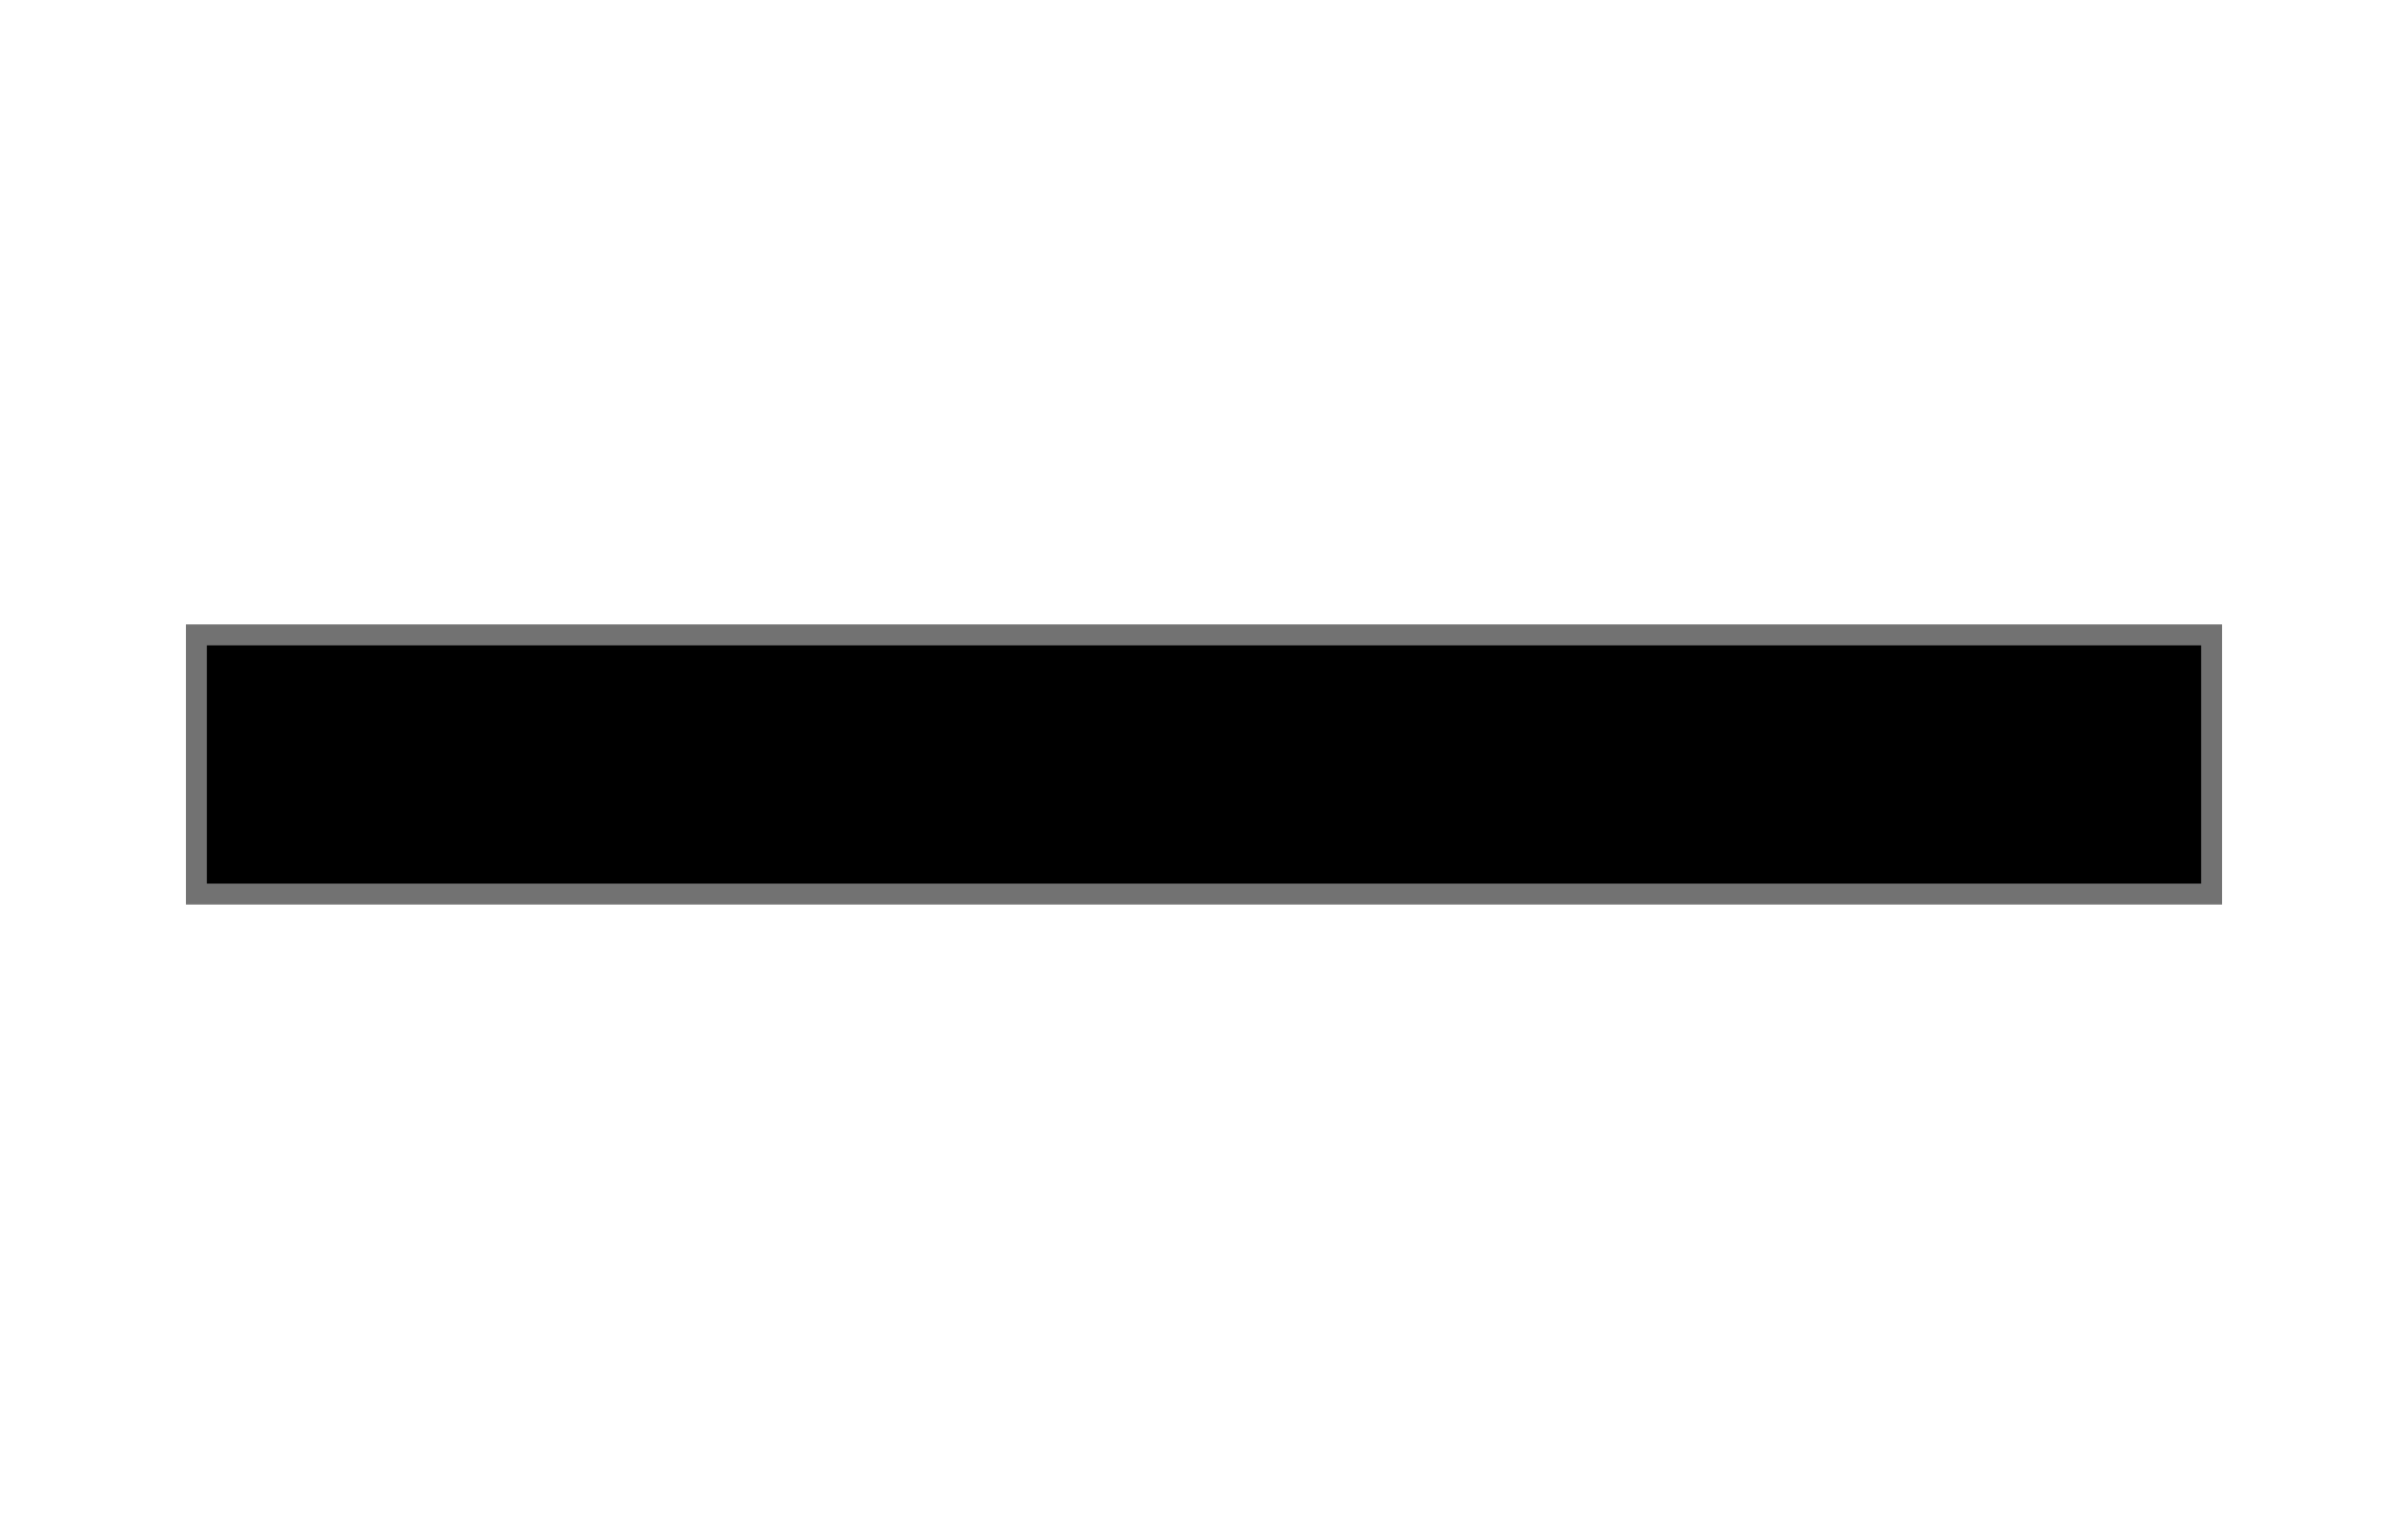
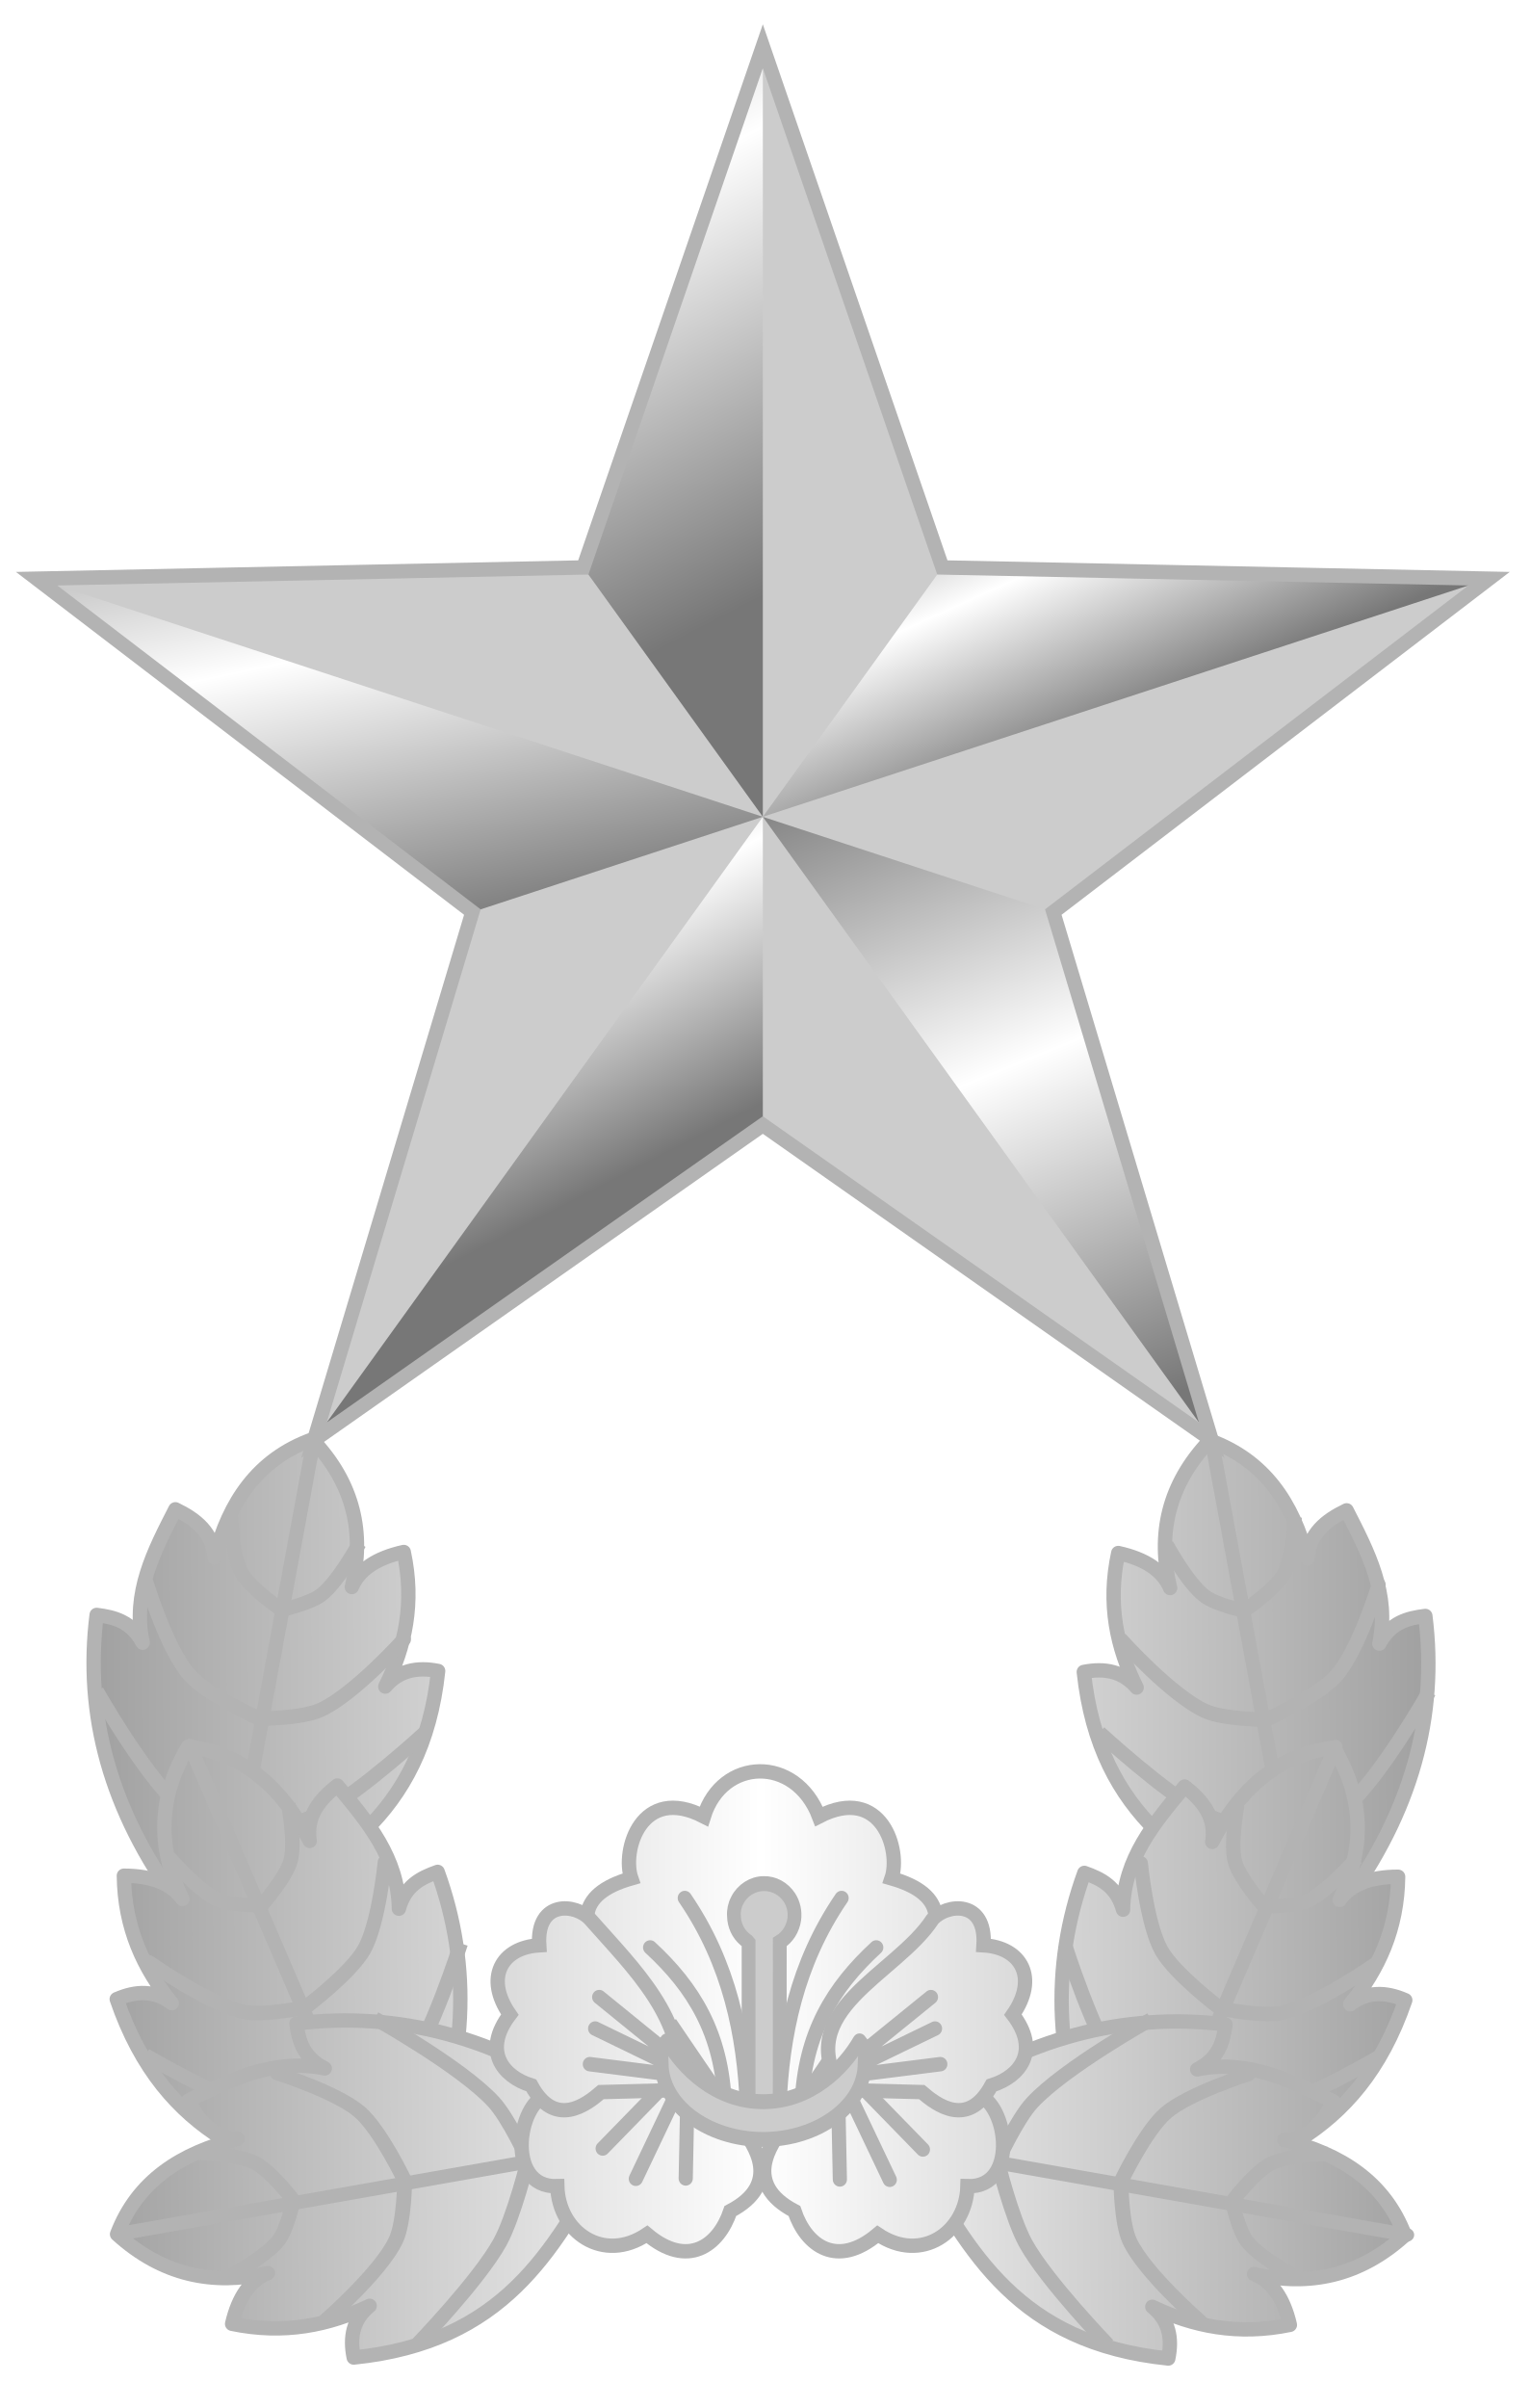
- <svg xmlns="http://www.w3.org/2000/svg" xml:space="preserve" x="0px" y="0px" style="enable-background:new 0 0 230 146" viewBox="0 0 230 146">
-   <path d="M18.759 60.626h192.482v24.748H18.759z" style="stroke:#727272;stroke-width:2;stroke-miterlimit:10" />
+ <svg xmlns="http://www.w3.org/2000/svg" xmlns:xlink="http://www.w3.org/1999/xlink" width="533.548px" height="838.986px" x="0px" y="0px" style="enable-background:new 0 0 1400 980" viewBox="0 0 533.548 838.986">
+   <defs>
+     <linearGradient xlink:href="#a" id="l" x1="-262.153" x2="-226.653" y1="292.937" y2="292.842" gradientTransform="translate(-.532 -23.386)" gradientUnits="userSpaceOnUse" />
+     <linearGradient id="a">
+       <stop offset="0" style="stop-color:#777;stop-opacity:1" />
+       <stop offset="0.5" style="stop-color:#fff;stop-opacity:1" />
+       <stop offset="1" style="stop-color:#777;stop-opacity:1" />
+     </linearGradient>
+     <linearGradient xlink:href="#a" id="b" x1="-262.153" x2="-226.653" y1="292.937" y2="292.842" gradientTransform="translate(-.532 -23.386)" gradientUnits="userSpaceOnUse" />
+     <linearGradient xlink:href="#a" id="c" x1="-262.153" x2="-226.653" y1="292.937" y2="292.842" gradientTransform="translate(-.532 -23.386)" gradientUnits="userSpaceOnUse" />
+     <linearGradient xlink:href="#a" id="d" x1="-262.153" x2="-226.653" y1="292.937" y2="292.842" gradientTransform="translate(-.532 -23.386)" gradientUnits="userSpaceOnUse" />
+     <linearGradient xlink:href="#a" id="e" x1="-262.153" x2="-226.653" y1="292.937" y2="292.842" gradientTransform="translate(-.532 -23.386)" gradientUnits="userSpaceOnUse" />
+     <linearGradient xlink:href="#a" id="f" x1="-262.153" x2="-226.653" y1="292.937" y2="292.842" gradientTransform="translate(-.532 -23.386)" gradientUnits="userSpaceOnUse" />
+     <linearGradient xlink:href="#a" id="g" x1="-262.153" x2="-226.653" y1="292.937" y2="292.842" gradientTransform="translate(-.532 -23.386)" gradientUnits="userSpaceOnUse" />
+     <linearGradient xlink:href="#a" id="h" x1="-262.153" x2="-226.653" y1="292.937" y2="292.842" gradientTransform="translate(-.532 -23.386)" gradientUnits="userSpaceOnUse" />
+     <linearGradient xlink:href="#a" id="i" x1="-262.153" x2="-226.653" y1="292.937" y2="292.842" gradientTransform="translate(-.532 -23.386)" gradientUnits="userSpaceOnUse" />
+     <linearGradient xlink:href="#a" id="j" x1="-262.153" x2="-226.653" y1="292.937" y2="292.842" gradientTransform="translate(-.532 -23.386)" gradientUnits="userSpaceOnUse" />
+     <linearGradient xlink:href="#a" id="k" x1="-262.153" x2="-226.653" y1="292.937" y2="292.842" gradientTransform="translate(-.532 -23.386)" gradientUnits="userSpaceOnUse" />
+     <linearGradient xlink:href="#a" id="m" x1="394.783" x2="374.454" y1="476.928" y2="437.142" gradientTransform="matrix(.2756 0 0 .2756 137.757 -77.04)" gradientUnits="userSpaceOnUse" />
+     <linearGradient xlink:href="#a" id="n" x1="341.062" x2="352.908" y1="399.997" y2="456.477" gradientTransform="matrix(.2756 0 0 .2756 137.888 -74.469)" gradientUnits="userSpaceOnUse" />
+     <linearGradient xlink:href="#a" id="o" x1="299.143" x2="376.453" y1="428.989" y2="414.415" gradientTransform="rotate(73.471 228.584 175.628) scale(.27559)" gradientUnits="userSpaceOnUse" />
+     <linearGradient xlink:href="#a" id="p" x1="412.399" x2="426.533" y1="402.397" y2="433.863" gradientTransform="matrix(.2756 0 0 .2756 137.888 -74.469)" gradientUnits="userSpaceOnUse" />
+     <linearGradient xlink:href="#a" id="q" x1="403.282" x2="428.91" y1="433.531" y2="497.435" gradientTransform="matrix(.2756 0 0 .2756 137.888 -74.469)" gradientUnits="userSpaceOnUse" />
+   </defs>
+   <path fill="none" d="M0 0h533.548v838.986H0z" style="fill:#135c3b;fill-opacity:0;pointer-events:none" />
+   <g style="stroke-width:.265;stroke-miterlimit:4;stroke-dasharray:none">
+     <path d="M-234.174 269.363c1.258-1.708 1.74-3.484 1.509-5.322-.326.04-.64.119-.85.511.197-.915-.208-1.687-.604-2.461-.389.186-.695.434-.725.89-.266-1.025-.795-1.814-1.801-2.18-.777.818-.972 1.735-.734 2.724-.132-.314-.445-.533-.958-.646-.204.94-.027 1.746.34 2.484-.253-.3-.59-.365-.976-.288.29 2.722 2.032 3.592 3.725 4.527" style="fill:url(#b);fill-opacity:1;fill-rule:evenodd;stroke:#b3b3b3;stroke-width:.265;stroke-linecap:round;stroke-linejoin:round;stroke-miterlimit:4;stroke-dasharray:none;stroke-opacity:1" transform="translate(4887.341 -4419.634) scale(18.87077)" />
+     <g style="fill:#ccc;fill-opacity:1;stroke:#b3b3b3;stroke-width:.242;stroke-miterlimit:4;stroke-dasharray:none;stroke-opacity:1">
+       <g style="fill:#ccc;fill-opacity:1;stroke:#b3b3b3;stroke-width:.722;stroke-miterlimit:4;stroke-dasharray:none;stroke-opacity:1">
+         <path d="m496.071 632.898 3.305 23.605" style="fill:#ccc;fill-opacity:1;fill-rule:evenodd;stroke:#b3b3b3;stroke-width:.722;stroke-linecap:round;stroke-linejoin:round;stroke-miterlimit:4;stroke-dasharray:none;stroke-opacity:1" transform="matrix(-6.42213 2.27188 2.18854 6.66668 2223.004 -4844.568)" />
+         <path d="M503.641 640.777s-1.551 3.452-2.948 4.71c-.77.696-2.81 1.401-2.81 1.401M490.26 642.44s2.023 2.745 3.509 3.553c1.212.659 4.113.895 4.113.895" style="fill:none;fill-opacity:1;fill-rule:evenodd;stroke:#b3b3b3;stroke-width:.722;stroke-linecap:round;stroke-linejoin:round;stroke-miterlimit:4;stroke-dasharray:none;stroke-opacity:1" transform="matrix(-6.42213 2.27188 2.18854 6.66668 2223.004 -4844.568)" />
+       </g>
+       <path d="M315.574 213.258s.672.018.957.172c.273.147.64.673.64.673s-.107.47-.25.655c-.22.29-.884.642-.884.642M319.25 216.523s1.024-1.085 1.375-1.734c.235-.435.469-1.406.469-1.406s-.318-.716-.578-1c-.539-.588-1.957-1.372-1.957-1.372" style="fill:none;fill-opacity:1;stroke:#b3b3b3;stroke-width:.242;stroke-linecap:butt;stroke-linejoin:miter;stroke-miterlimit:4;stroke-dasharray:none;stroke-opacity:1" transform="matrix(0 20.37915 -20.84152 0 4895.806 -5902.433)" />
+     </g>
+     <path d="M-238.673 274.3c-.849-1.935-.925-3.77-.29-5.515.309.109.597.252.715.68.012-.936.579-1.603 1.137-2.275.339.264.582.572.51 1.023.487-.944 1.18-1.602 2.243-1.744.576.963.563 1.899.11 2.814.199-.279.553-.426 1.08-.427-.011.96-.362 1.71-.885 2.353.315-.24.658-.231 1.017-.074-.887 2.595-2.782 3.074-4.642 3.627" style="fill:url(#c);fill-opacity:1;fill-rule:evenodd;stroke:#b3b3b3;stroke-width:.265;stroke-linecap:round;stroke-linejoin:round;stroke-miterlimit:4;stroke-dasharray:none;stroke-opacity:1" transform="translate(4887.341 -4419.634) scale(18.87077)" />
+     <g style="fill:#ccc;fill-opacity:1;stroke:#b3b3b3;stroke-width:.242;stroke-miterlimit:4;stroke-dasharray:none;stroke-opacity:1">
+       <g style="fill:#ccc;fill-opacity:1;stroke:#b3b3b3;stroke-width:.722;stroke-miterlimit:4;stroke-dasharray:none;stroke-opacity:1">
+         <path d="m496.071 632.898 3.305 23.605" style="fill:#ccc;fill-opacity:1;fill-rule:evenodd;stroke:#b3b3b3;stroke-width:.722;stroke-linecap:round;stroke-linejoin:round;stroke-miterlimit:4;stroke-dasharray:none;stroke-opacity:1" transform="matrix(5.76376 3.58221 -3.61784 6.04233 -104.069 -4992.494)" />
+         <path d="M503.581 640.915s-1.527 3.35-2.888 4.573c-.772.693-2.81 1.4-2.81 1.4M490.569 642.875s1.865 2.407 3.2 3.118c1.22.648 4.113.895 4.113.895" style="fill:none;fill-opacity:1;fill-rule:evenodd;stroke:#b3b3b3;stroke-width:.722;stroke-linecap:round;stroke-linejoin:round;stroke-miterlimit:4;stroke-dasharray:none;stroke-opacity:1" transform="matrix(5.76376 3.58221 -3.61784 6.04233 -104.069 -4992.494)" />
+       </g>
+       <path d="M315.574 213.258s.67.022.957.172c.268.14.64.64.64.64s-.102.493-.25.688c-.219.29-.884.642-.884.642M319.25 216.523s1.024-1.085 1.375-1.734c.235-.435.469-1.406.469-1.406s-.32-.715-.578-1c-.547-.603-1.985-1.422-1.985-1.422" style="fill:none;fill-opacity:1;stroke:#b3b3b3;stroke-width:.242;stroke-linecap:butt;stroke-linejoin:miter;stroke-miterlimit:4;stroke-dasharray:none;stroke-opacity:1" transform="matrix(-4.52904 19.89215 20.34347 4.42856 -2477.9 -6593.015)" />
+     </g>
+     <path d="M-241.798 273.059c1.747-1.23 3.563-1.702 5.442-1.476-.041.319-.121.625-.523.83.936-.191 1.726.205 2.518.592-.19.38-.445.68-.91.71 1.047.259 1.855.776 2.228 1.76-.836.76-1.774.95-2.786.717.322.13.546.435.662.938-.962.198-1.786.026-2.541-.334.308.249.373.578.295.955-2.784-.283-3.674-1.987-4.63-3.642" style="fill:url(#d);fill-opacity:1;fill-rule:evenodd;stroke:#b3b3b3;stroke-width:.265;stroke-linecap:round;stroke-linejoin:round;stroke-miterlimit:4;stroke-dasharray:none;stroke-opacity:1" transform="translate(4887.341 -4419.634) scale(18.87077)" />
+     <path d="M-255.697 269.344c-1.258-1.708-1.74-3.484-1.508-5.322.325.041.639.12.85.512-.197-.915.207-1.687.604-2.462.388.186.694.435.725.89.265-1.024.794-1.814 1.8-2.179.778.818.972 1.734.734 2.724.132-.315.445-.533.959-.647.203.94.027 1.747-.341 2.485.254-.301.59-.365.976-.288-.289 2.722-2.032 3.592-3.724 4.526" style="fill:url(#e);fill-opacity:1;fill-rule:evenodd;stroke:#b3b3b3;stroke-width:.265;stroke-linecap:round;stroke-linejoin:round;stroke-miterlimit:4;stroke-dasharray:none;stroke-opacity:1" transform="translate(4887.341 -4419.634) scale(18.87077)" />
+     <g style="fill:#ccc;fill-opacity:1;stroke:#b3b3b3;stroke-width:.242;stroke-miterlimit:4;stroke-dasharray:none;stroke-opacity:1">
+       <g style="fill:#ccc;fill-opacity:1;stroke:#b3b3b3;stroke-width:.722;stroke-miterlimit:4;stroke-dasharray:none;stroke-opacity:1">
+         <path d="m496.071 632.898 3.305 23.605" style="fill:#ccc;fill-opacity:1;fill-rule:evenodd;stroke:#b3b3b3;stroke-width:.722;stroke-linecap:round;stroke-linejoin:round;stroke-miterlimit:4;stroke-dasharray:none;stroke-opacity:1" transform="matrix(6.42213 2.27188 -2.18854 6.66668 -1691.298 -4844.916)" />
+         <path d="M503.641 640.777s-1.551 3.452-2.948 4.71c-.77.696-2.81 1.401-2.81 1.401M490.26 642.44s2.023 2.745 3.509 3.553c1.212.659 4.113.895 4.113.895" style="fill:none;fill-opacity:1;fill-rule:evenodd;stroke:#b3b3b3;stroke-width:.722;stroke-linecap:round;stroke-linejoin:round;stroke-miterlimit:4;stroke-dasharray:none;stroke-opacity:1" transform="matrix(6.42213 2.27188 -2.18854 6.66668 -1691.298 -4844.916)" />
+       </g>
+       <path d="M315.574 213.258s.672.018.957.172c.273.147.64.673.64.673s-.107.47-.25.655c-.22.29-.884.642-.884.642M319.25 216.523s1.024-1.085 1.375-1.734c.235-.435.469-1.406.469-1.406s-.318-.716-.578-1c-.539-.588-1.957-1.372-1.957-1.372" style="fill:none;fill-opacity:1;stroke:#b3b3b3;stroke-width:.242;stroke-linecap:butt;stroke-linejoin:miter;stroke-miterlimit:4;stroke-dasharray:none;stroke-opacity:1" transform="matrix(0 20.37915 20.84152 0 -4364.1 -5902.781)" />
+     </g>
+     <path d="M-251.197 274.281c.848-1.934.924-3.77.29-5.515-.31.11-.598.252-.716.68-.011-.935-.578-1.603-1.137-2.274-.338.264-.581.572-.51 1.023-.487-.944-1.179-1.602-2.242-1.745-.577.964-.563 1.9-.11 2.815-.2-.28-.554-.426-1.08-.428.01.961.362 1.71.885 2.353-.315-.24-.658-.23-1.017-.074.887 2.596 2.782 3.075 4.641 3.627" style="fill:url(#f);fill-opacity:1;fill-rule:evenodd;stroke:#b3b3b3;stroke-width:.265;stroke-linecap:round;stroke-linejoin:round;stroke-miterlimit:4;stroke-dasharray:none;stroke-opacity:1" transform="translate(4887.341 -4419.634) scale(18.87077)" />
+     <g style="fill:#ccc;fill-opacity:1;stroke:#b3b3b3;stroke-width:.242;stroke-miterlimit:4;stroke-dasharray:none;stroke-opacity:1">
+       <g style="fill:#ccc;fill-opacity:1;stroke:#b3b3b3;stroke-width:.722;stroke-miterlimit:4;stroke-dasharray:none;stroke-opacity:1">
+         <path d="m496.071 632.898 3.305 23.605" style="fill:#ccc;fill-opacity:1;fill-rule:evenodd;stroke:#b3b3b3;stroke-width:.722;stroke-linecap:round;stroke-linejoin:round;stroke-miterlimit:4;stroke-dasharray:none;stroke-opacity:1" transform="matrix(-5.76376 3.58221 3.61784 6.04233 635.775 -4992.842)" />
+         <path d="M503.581 640.915s-1.527 3.35-2.888 4.573c-.772.693-2.81 1.4-2.81 1.4M490.569 642.875s1.865 2.407 3.2 3.118c1.22.648 4.113.895 4.113.895" style="fill:none;fill-opacity:1;fill-rule:evenodd;stroke:#b3b3b3;stroke-width:.722;stroke-linecap:round;stroke-linejoin:round;stroke-miterlimit:4;stroke-dasharray:none;stroke-opacity:1" transform="matrix(-5.76376 3.58221 3.61784 6.04233 635.775 -4992.842)" />
+       </g>
+       <path d="M315.574 213.258s.67.022.957.172c.268.14.64.64.64.64s-.102.493-.25.688c-.219.29-.884.642-.884.642M319.25 216.523s1.024-1.085 1.375-1.734c.235-.435.469-1.406.469-1.406s-.32-.715-.578-1c-.547-.603-1.985-1.422-1.985-1.422" style="fill:none;fill-opacity:1;stroke:#b3b3b3;stroke-width:.242;stroke-linecap:butt;stroke-linejoin:miter;stroke-miterlimit:4;stroke-dasharray:none;stroke-opacity:1" transform="matrix(4.52904 19.89215 -20.34347 4.42856 3009.606 -6593.363)" />
+     </g>
+     <path d="M-248.072 273.04c-1.747-1.23-3.563-1.702-5.443-1.475.042.318.122.625.523.83-.936-.192-1.725.204-2.517.592.19.38.444.679.91.709-1.048.26-1.855.777-2.229 1.76.837.76 1.774.95 2.786.718-.321.129-.545.435-.661.937.961.199 1.786.027 2.54-.333-.307.248-.372.578-.294.955 2.784-.283 3.674-1.987 4.63-3.642" style="fill:url(#g);fill-opacity:1;fill-rule:evenodd;stroke:#b3b3b3;stroke-width:.265;stroke-linecap:round;stroke-linejoin:round;stroke-miterlimit:4;stroke-dasharray:none;stroke-opacity:1" transform="translate(4887.341 -4419.634) scale(18.87077)" />
+     <path d="M-243.502 272.463c.453-1.137 3.11-2.967.978-3.577.177-.512-.183-1.739-1.34-1.143-.432-1.132-1.788-1.088-2.127 0-1.158-.596-1.518.631-1.34 1.143-2.134.61.525 2.44.977 3.577 1.146 1.094 2.092 1.068 2.852 0z" style="fill:url(#h);fill-opacity:1;fill-rule:evenodd;stroke:#b3b3b3;stroke-width:.265;stroke-linecap:butt;stroke-linejoin:miter;stroke-miterlimit:4;stroke-dasharray:none;stroke-opacity:1" transform="translate(4887.341 -4419.634) scale(18.87077)" />
+     <g style="fill:#ccc;fill-opacity:1;stroke:#b3b3b3;stroke-width:.242;stroke-miterlimit:4;stroke-dasharray:none;stroke-opacity:1">
+       <g style="fill:#ccc;fill-opacity:1;stroke:#b3b3b3;stroke-width:.722;stroke-miterlimit:4;stroke-dasharray:none;stroke-opacity:1">
+         <path d="m496.071 632.898 3.305 23.605" style="fill:#ccc;fill-opacity:1;fill-rule:evenodd;stroke:#b3b3b3;stroke-width:.722;stroke-linecap:round;stroke-linejoin:round;stroke-miterlimit:4;stroke-dasharray:none;stroke-opacity:1" transform="matrix(2.32343 6.27965 6.81794 -2.13999 -5426.214 -982.43)" />
+         <path d="M503.581 640.915s-1.527 3.35-2.888 4.573c-.772.693-2.81 1.4-2.81 1.4M490.569 642.875s1.865 2.407 3.2 3.118c1.22.648 4.113.895 4.113.895" style="fill:none;fill-opacity:1;fill-rule:evenodd;stroke:#b3b3b3;stroke-width:.722;stroke-linecap:round;stroke-linejoin:round;stroke-miterlimit:4;stroke-dasharray:none;stroke-opacity:1" transform="matrix(2.32343 6.27965 6.81794 -2.13999 -5426.214 -982.43)" />
+       </g>
+       <path d="M315.574 213.258s.67.022.957.172c.268.14.64.64.64.64s-.102.493-.25.688c-.219.29-.884.642-.884.642M319.25 216.523s1.024-1.085 1.375-1.734c.235-.435.469-1.406.469-1.406s-.32-.715-.578-1c-.547-.603-1.985-1.422-1.985-1.422" style="fill:none;fill-opacity:1;stroke:#b3b3b3;stroke-width:.242;stroke-linecap:butt;stroke-linejoin:miter;stroke-miterlimit:4;stroke-dasharray:none;stroke-opacity:1" transform="matrix(20.84152 0 0 20.37915 -6508.08 -3595.934)" />
+     </g>
+     <path d="M-248.805 272.86c-.622.064-.881 1.745.108 1.71.022.847.849 1.433 1.656.888.748.631 1.322.218 1.54-.43.95-.498.454-1.22.19-1.554l-1.237-1.816z" style="fill:url(#i);fill-opacity:1;fill-rule:evenodd;stroke:#b3b3b3;stroke-width:.265;stroke-linecap:butt;stroke-linejoin:miter;stroke-miterlimit:4;stroke-dasharray:none;stroke-opacity:1" transform="translate(4887.341 -4419.634) scale(18.87077)" />
+     <path d="M-248.089 269.642c-.26-.292-.997-.366-.942.48-.7.04-1.014.604-.543 1.28-.501.657-.145 1.138.396 1.307.436.8 1.018.357 1.288.123l1.467-.038c.097-1.335-.842-2.218-1.666-3.152z" style="fill:url(#j);fill-opacity:1;fill-rule:evenodd;stroke:#b3b3b3;stroke-width:.265;stroke-linecap:butt;stroke-linejoin:miter;stroke-miterlimit:4;stroke-dasharray:none;stroke-opacity:1" transform="translate(4887.341 -4419.634) scale(18.87077)" />
+     <g style="fill:#ccc;fill-opacity:1;stroke:#b3b3b3;stroke-width:.242;stroke-miterlimit:4;stroke-dasharray:none;stroke-opacity:1">
+       <g style="fill:#ccc;fill-opacity:1;stroke:#b3b3b3;stroke-width:.722;stroke-miterlimit:4;stroke-dasharray:none;stroke-opacity:1">
+         <path d="m496.071 632.898 3.305 23.605" style="fill:#ccc;fill-opacity:1;fill-rule:evenodd;stroke:#b3b3b3;stroke-width:.722;stroke-linecap:round;stroke-linejoin:round;stroke-miterlimit:4;stroke-dasharray:none;stroke-opacity:1" transform="matrix(-2.32343 6.27965 -6.81794 -2.13999 5957.92 -982.082)" />
+         <path d="M503.581 640.915s-1.527 3.35-2.888 4.573c-.772.693-2.81 1.4-2.81 1.4M490.569 642.875s1.865 2.407 3.2 3.118c1.22.648 4.113.895 4.113.895" style="fill:none;fill-opacity:1;fill-rule:evenodd;stroke:#b3b3b3;stroke-width:.722;stroke-linecap:round;stroke-linejoin:round;stroke-miterlimit:4;stroke-dasharray:none;stroke-opacity:1" transform="matrix(-2.32343 6.27965 -6.81794 -2.13999 5957.92 -982.082)" />
+       </g>
+       <path d="M315.574 213.258s.67.022.957.172c.268.14.64.64.64.64s-.102.493-.25.688c-.219.29-.884.642-.884.642M319.25 216.523s1.024-1.085 1.375-1.734c.235-.435.469-1.406.469-1.406s-.32-.715-.578-1c-.547-.603-1.985-1.422-1.985-1.422" style="fill:none;fill-opacity:1;stroke:#b3b3b3;stroke-width:.242;stroke-linecap:butt;stroke-linejoin:miter;stroke-miterlimit:4;stroke-dasharray:none;stroke-opacity:1" transform="matrix(-20.84152 0 0 20.37915 7039.787 -3595.586)" />
+     </g>
+     <path d="M-241.014 272.86c.622.064.88 1.745-.108 1.71-.022.847-.85 1.433-1.657.888-.748.631-1.322.218-1.539-.43-.951-.498-.455-1.22-.191-1.554l1.237-1.816z" style="fill:url(#k);fill-opacity:1;fill-rule:evenodd;stroke:#b3b3b3;stroke-width:.265;stroke-linecap:butt;stroke-linejoin:miter;stroke-miterlimit:4;stroke-dasharray:none;stroke-opacity:1" transform="translate(4887.341 -4419.634) scale(18.87077)" />
+     <path d="M-241.767 269.642c.26-.292.997-.366.942.48.7.04 1.014.604.543 1.28.502.657.146 1.138-.396 1.307-.435.8-1.018.357-1.288.123l-1.467-.038c-.968-1.452 1-2.13 1.666-3.152z" style="fill:url(#l);fill-opacity:1;fill-rule:evenodd;stroke:#b3b3b3;stroke-width:.265;stroke-linecap:butt;stroke-linejoin:miter;stroke-miterlimit:4;stroke-dasharray:none;stroke-opacity:1" transform="translate(4887.341 -4419.634) scale(18.87077)" />
+     <g style="fill:#ccc;fill-opacity:1;stroke:#b3b3b3;stroke-width:.217;stroke-miterlimit:4;stroke-dasharray:none;stroke-opacity:1">
+       <g style="fill:#ccc;fill-opacity:1;stroke:#b3b3b3;stroke-width:.646;stroke-miterlimit:4;stroke-dasharray:none;stroke-opacity:1">
+         <path d="M371.843 548.198c.123-3.166.789-6.391 2.828-9.318M372.853 548.104c.123-3.167 1.42-5.224 3.396-7.014M370.361 548.198c-.123-3.166-.788-6.391-2.828-9.318M369.351 548.104c-.123-3.167-1.42-5.224-3.396-7.014" style="fill:none;fill-opacity:1;fill-rule:evenodd;stroke:#b3b3b3;stroke-width:.646;stroke-linecap:round;stroke-linejoin:round;stroke-miterlimit:4;stroke-dasharray:none;stroke-opacity:1" transform="matrix(7.65526 0 0 7.79298 -2574.89 -3538.178)" />
+       </g>
+       <g style="fill:#ccc;fill-opacity:1;stroke:#b3b3b3;stroke-width:.646;stroke-miterlimit:4;stroke-dasharray:none;stroke-opacity:1">
+         <path d="m376.26 545.423 2.014-3.009M376.292 546.37l3.608-2.744M376.19 546.782l4.145-.927" style="fill:none;fill-opacity:1;fill-rule:evenodd;stroke:#b3b3b3;stroke-width:.646;stroke-linecap:round;stroke-linejoin:round;stroke-miterlimit:4;stroke-dasharray:none;stroke-opacity:1" transform="matrix(1.51678 7.63848 7.50349 -1.54407 -4433.71 -1303.346)" />
+       </g>
+       <g style="fill:#ccc;fill-opacity:1;stroke:#b3b3b3;stroke-width:.646;stroke-miterlimit:4;stroke-dasharray:none;stroke-opacity:1">
+         <path d="m376.26 545.423 2.014-3.009M376.292 546.37l3.608-2.744M376.19 546.782l4.145-.927" style="fill:none;fill-opacity:1;fill-rule:evenodd;stroke:#b3b3b3;stroke-width:.646;stroke-linecap:round;stroke-linejoin:round;stroke-miterlimit:4;stroke-dasharray:none;stroke-opacity:1" transform="matrix(-1.51678 7.63848 -7.50349 -1.54407 4965.416 -1302.997)" />
+       </g>
+       <g style="fill:#ccc;fill-opacity:1;stroke:#b3b3b3;stroke-width:.646;stroke-miterlimit:4;stroke-dasharray:none;stroke-opacity:1">
+         <path d="m376.483 545.78 3.099-2.47M376.292 546.37l3.474-1.654M376.19 546.782l3.818-.474" style="fill:none;fill-opacity:1;fill-rule:evenodd;stroke:#b3b3b3;stroke-width:.646;stroke-linecap:round;stroke-linejoin:round;stroke-miterlimit:4;stroke-dasharray:none;stroke-opacity:1" transform="matrix(7.65526 0 0 7.79298 -2581.338 -3538.178)" />
+       </g>
+       <g style="fill:#ccc;fill-opacity:1;stroke:#b3b3b3;stroke-width:.646;stroke-miterlimit:4;stroke-dasharray:none;stroke-opacity:1">
+         <path d="m366.326 546.138-3.544-2.829M366.072 546.37l-3.474-1.654M366.174 546.782l-3.818-.474" style="fill:none;fill-opacity:1;fill-rule:evenodd;stroke:#b3b3b3;stroke-width:.646;stroke-linecap:round;stroke-linejoin:round;stroke-miterlimit:4;stroke-dasharray:none;stroke-opacity:1" transform="matrix(7.65526 0 0 7.79298 -2568.351 -3538.178)" />
+       </g>
+       <path d="M-462.201 155.036c-.173 0-.34.1-.416.244a.392.392 0 0 0-.052.228.437.437 0 0 0 .167.335c.018.019.049.03.063.048v2.676h.49l.001-2.68a.462.462 0 0 0 .228-.332.442.442 0 0 0-.075-.315.484.484 0 0 0-.406-.204z" style="opacity:1;fill:#ccc;fill-opacity:1;stroke:#b3b3b3;stroke-width:.217;stroke-linecap:round;stroke-linejoin:miter;stroke-miterlimit:4;stroke-dasharray:none;stroke-opacity:1" transform="matrix(22.15022 0 0 23.93847 10504.023 -3055.042)" />
+       <path d="M-463.806 157.653v0c0-.115-.038-.203.08-.328.247.392.765.884 1.517.885.752-.002 1.27-.493 1.516-.885.119.125.08.213.08.328v0c0 .61-.726 1.105-1.596 1.107-.87-.001-1.597-.496-1.597-1.107z" style="opacity:1;fill:#ccc;fill-opacity:1;stroke:#b3b3b3;stroke-width:.217;stroke-linecap:round;stroke-linejoin:round;stroke-miterlimit:4;stroke-dasharray:none;stroke-opacity:1" transform="matrix(22.15022 0 0 23.93847 10504.023 -3055.042)" />
+     </g>
+   </g>
+   <g style="stroke-width:.374;stroke-miterlimit:4;stroke-dasharray:none">
+     <path d="m245 27.773 4.702 13.528 14.32.292-11.414 8.653 4.148 13.708L245 55.774l-11.756 8.18 4.148-13.708-11.413-8.653 14.319-.292z" style="opacity:1;fill:#ccc;fill-opacity:1;stroke:none;stroke-width:.374;stroke-linecap:round;stroke-linejoin:miter;stroke-miterlimit:4;stroke-dasharray:none;stroke-opacity:1" transform="matrix(13.30663 0 0 13.42315 -2994.258 -356.681)" />
+     <path d="m245 55.773-11.756 8.18L245 47.774z" style="fill:url(#m);fill-opacity:1;fill-rule:evenodd;stroke:none;stroke-width:.374;stroke-miterlimit:4;stroke-dasharray:none" transform="matrix(13.30663 0 0 13.42315 -2994.258 -356.681)" />
+     <path d="m245 47.773-7.608 2.473-11.413-8.653z" style="fill:url(#n);fill-opacity:1;fill-rule:evenodd;stroke:none;stroke-width:.374;stroke-miterlimit:4;stroke-dasharray:none" transform="matrix(13.30663 0 0 13.42315 -2994.258 -356.681)" />
+     <path d="m245 47.773-4.702-6.472L245 27.773z" style="fill:url(#o);fill-opacity:1;fill-rule:evenodd;stroke:none;stroke-width:.374;stroke-miterlimit:4;stroke-dasharray:none" transform="matrix(13.30663 0 0 13.42315 -2994.258 -356.681)" />
+     <path d="m249.702 41.301 14.32.292L245 47.773z" style="fill:url(#p);fill-opacity:1;fill-rule:evenodd;stroke:none;stroke-width:.374;stroke-miterlimit:4;stroke-dasharray:none" transform="matrix(13.30663 0 0 13.42315 -2994.258 -356.681)" />
+     <path d="m252.608 50.246 4.148 13.708L245 47.774z" style="fill:url(#q);fill-opacity:1;fill-rule:evenodd;stroke:none;stroke-width:.374;stroke-miterlimit:4;stroke-dasharray:none" transform="matrix(13.30663 0 0 13.42315 -2994.258 -356.681)" />
+     <path d="m245 27.773 4.702 13.528 14.32.292-11.414 8.653 4.148 13.708L245 55.774l-11.756 8.18 4.148-13.708-11.413-8.653 14.319-.292z" style="opacity:1;fill:none;fill-opacity:1;stroke:#b3b3b3;stroke-width:.374;stroke-linecap:round;stroke-linejoin:miter;stroke-miterlimit:4;stroke-dasharray:none;stroke-opacity:1" transform="matrix(13.30663 0 0 13.42315 -2994.258 -356.681)" />
+   </g>
</svg>
